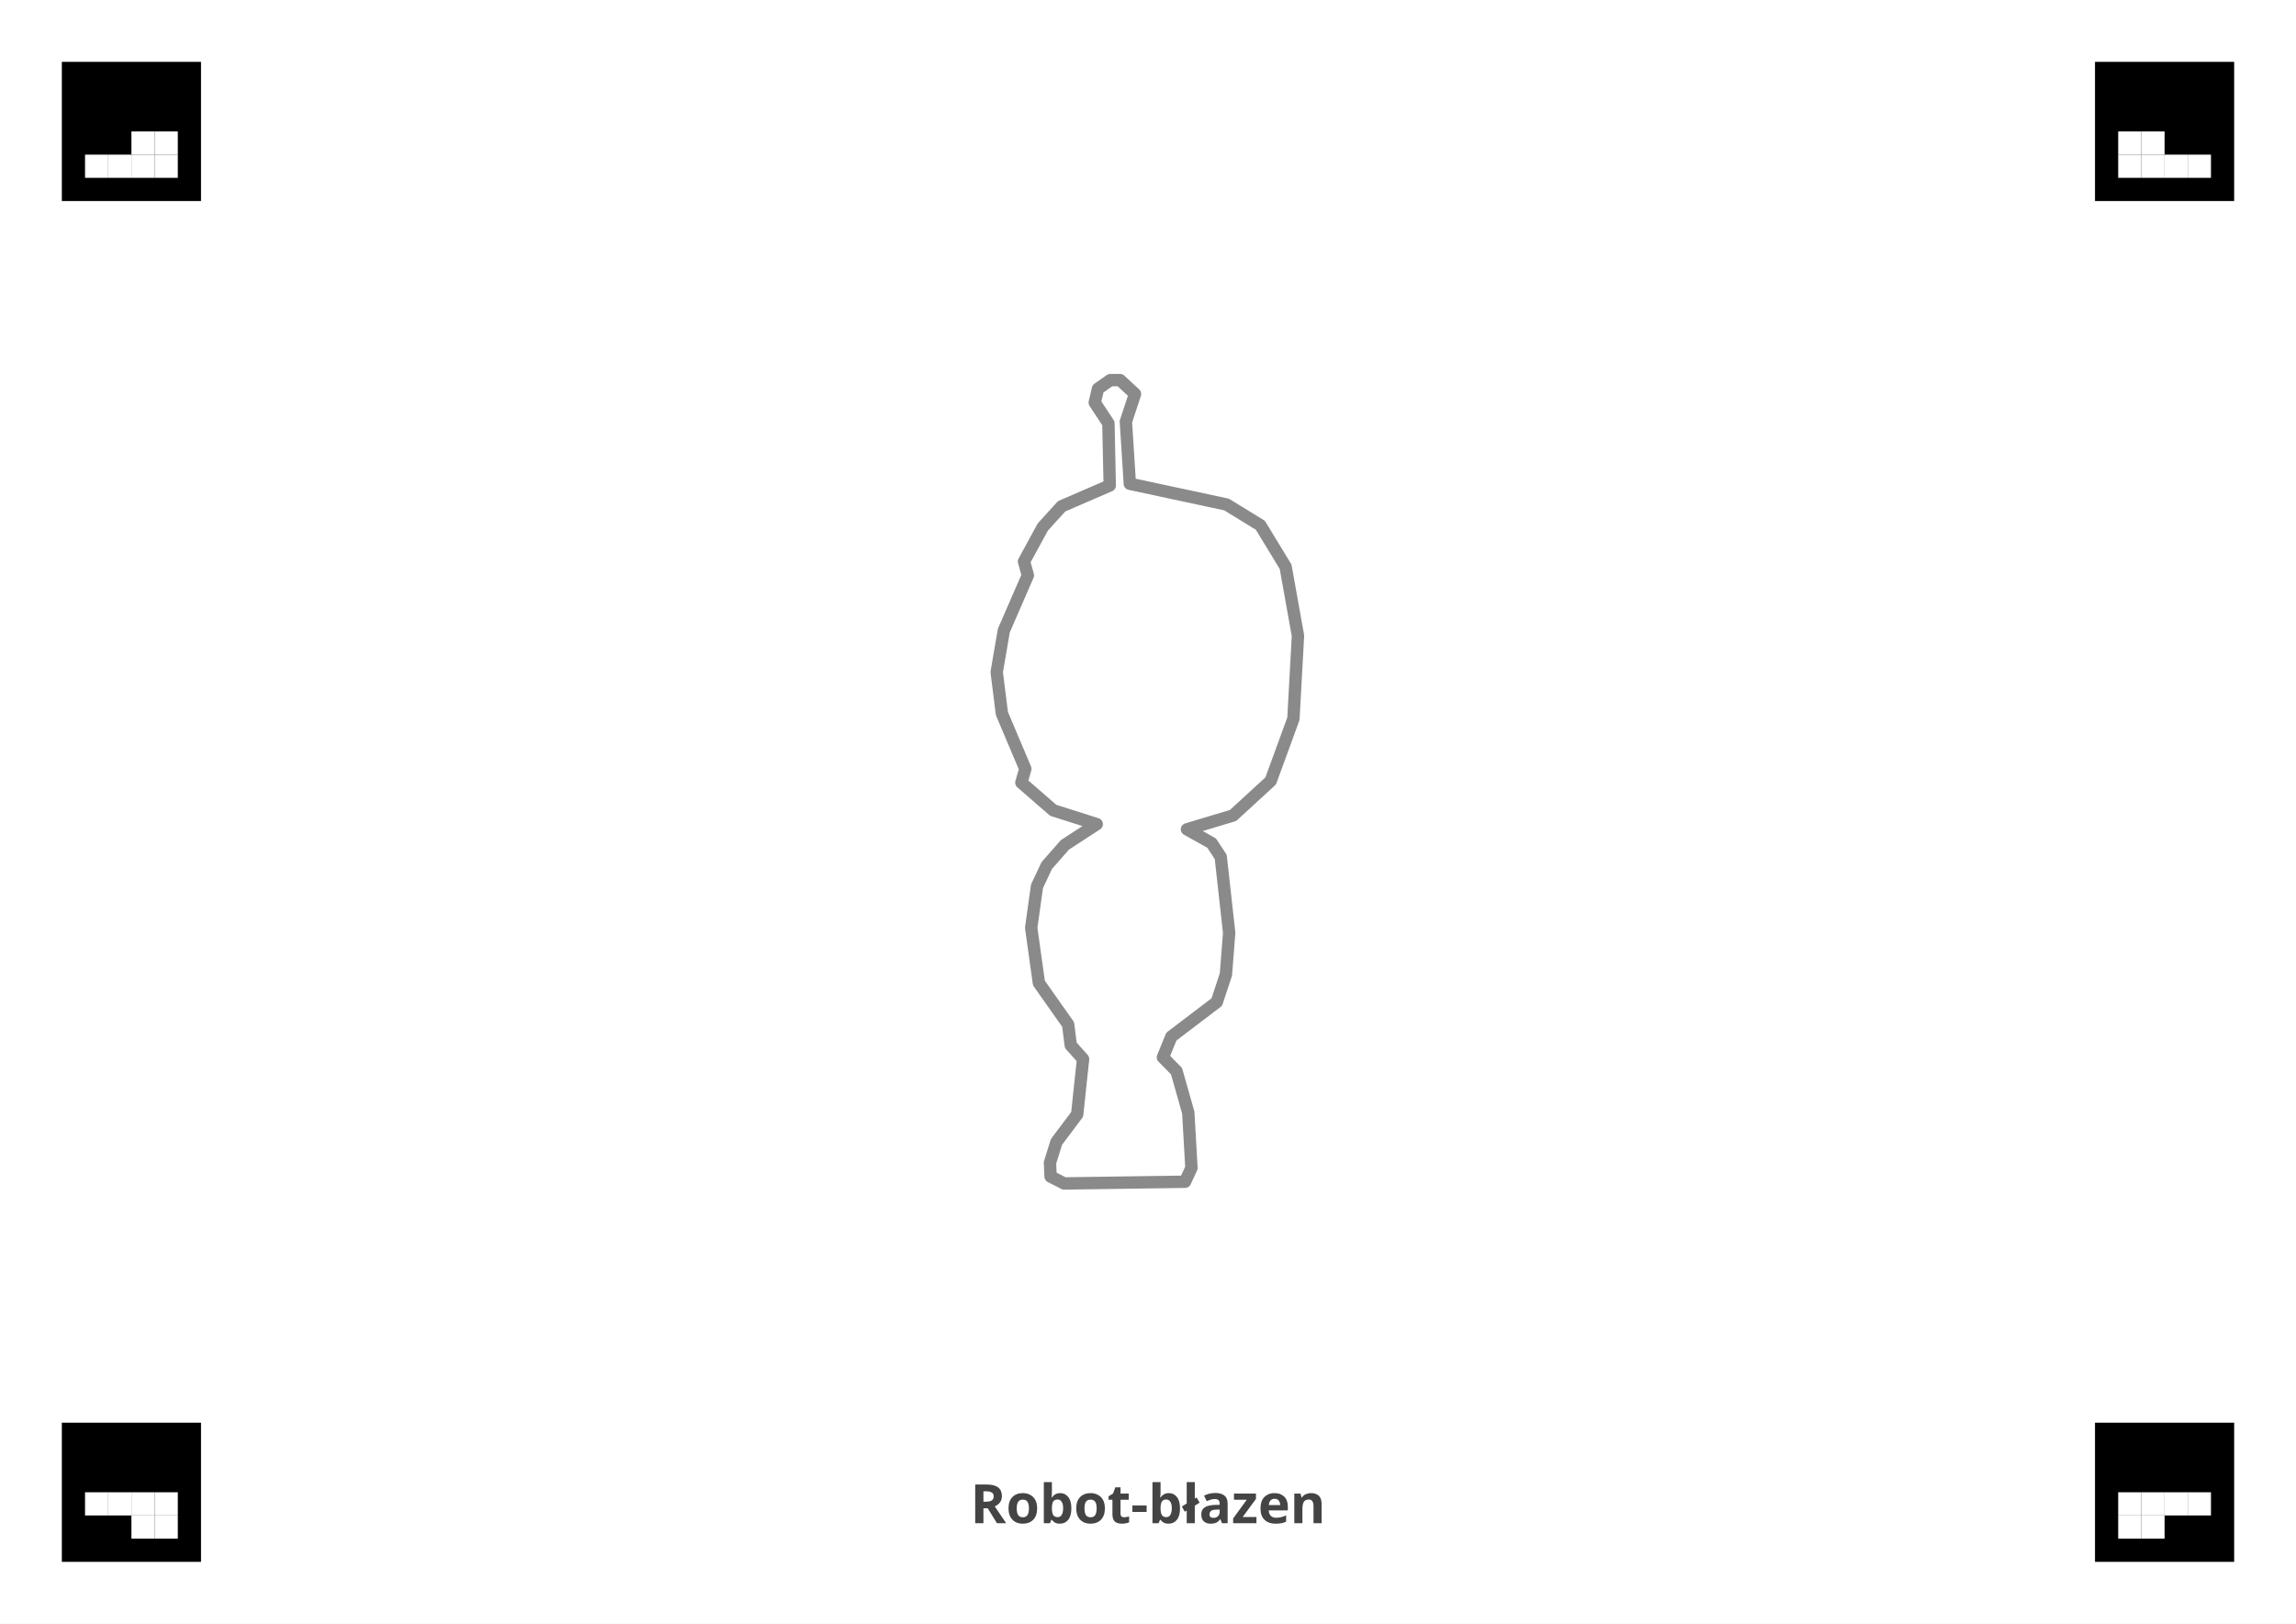
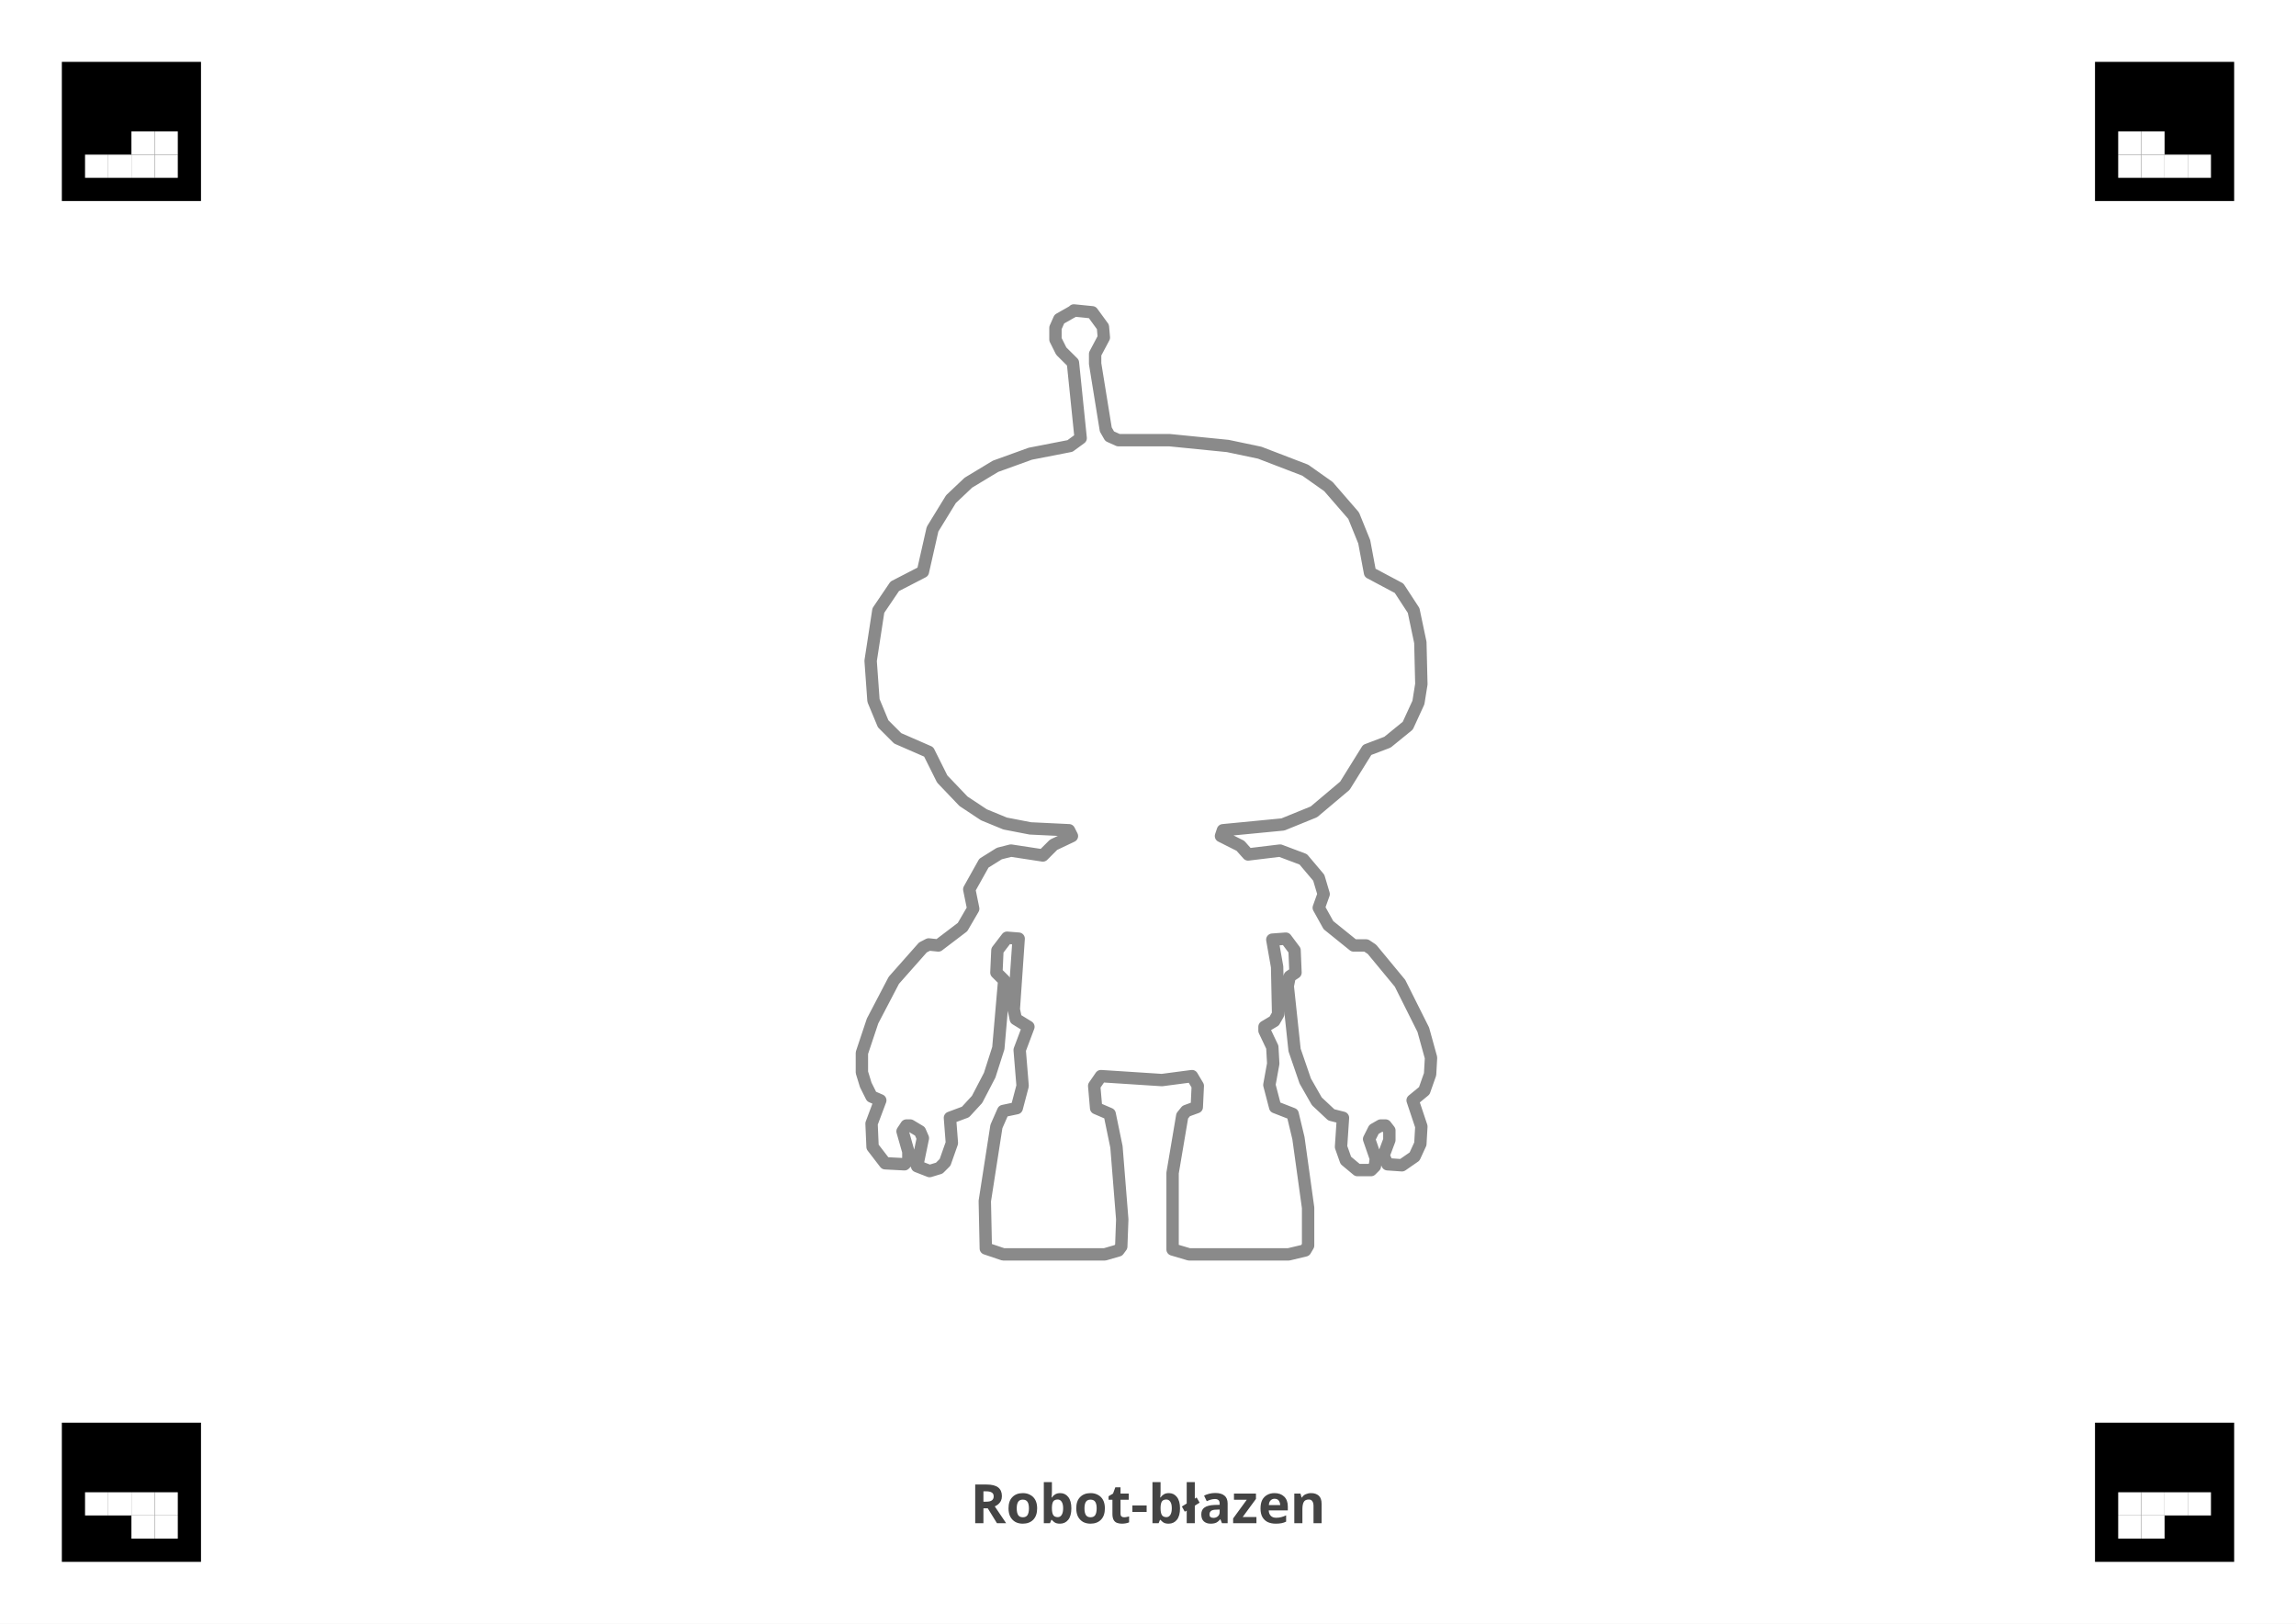
<svg xmlns="http://www.w3.org/2000/svg" width="297mm" height="210mm" viewBox="0 0 297 210">
  <rect width="297" height="210" fill="#fff" />
  <rect x="8" y="8" width="18" height="18" fill="#000" />
  <rect x="17.00" y="17.00" width="3" height="3" fill="#fff" />
  <rect x="20.00" y="17.00" width="3" height="3" fill="#fff" />
  <rect x="11.00" y="20.00" width="3" height="3" fill="#fff" />
  <rect x="14.00" y="20.00" width="3" height="3" fill="#fff" />
  <rect x="17.00" y="20.00" width="3" height="3" fill="#fff" />
  <rect x="20.00" y="20.00" width="3" height="3" fill="#fff" />
  <rect x="271" y="8" width="18" height="18" fill="#000" />
  <rect x="274.00" y="17.00" width="3" height="3" fill="#fff" />
  <rect x="277.00" y="17.00" width="3" height="3" fill="#fff" />
  <rect x="274.00" y="20.00" width="3" height="3" fill="#fff" />
  <rect x="277.00" y="20.00" width="3" height="3" fill="#fff" />
  <rect x="280.00" y="20.00" width="3" height="3" fill="#fff" />
  <rect x="283.00" y="20.00" width="3" height="3" fill="#fff" />
  <rect x="8" y="184" width="18" height="18" fill="#000" />
  <rect x="11.00" y="193.00" width="3" height="3" fill="#fff" />
  <rect x="14.00" y="193.00" width="3" height="3" fill="#fff" />
  <rect x="17.00" y="193.00" width="3" height="3" fill="#fff" />
  <rect x="20.00" y="193.00" width="3" height="3" fill="#fff" />
  <rect x="17.00" y="196.00" width="3" height="3" fill="#fff" />
  <rect x="20.00" y="196.00" width="3" height="3" fill="#fff" />
  <rect x="271" y="184" width="18" height="18" fill="#000" />
  <rect x="274.00" y="193.00" width="3" height="3" fill="#fff" />
  <rect x="277.00" y="193.00" width="3" height="3" fill="#fff" />
  <rect x="280.00" y="193.00" width="3" height="3" fill="#fff" />
  <rect x="283.00" y="193.00" width="3" height="3" fill="#fff" />
  <rect x="274.00" y="196.00" width="3" height="3" fill="#fff" />
  <rect x="277.00" y="196.00" width="3" height="3" fill="#fff" />
-   <path d="M137.66 153.06 L135.90 152.17 L135.82 150.38 L136.66 147.69 L139.34 144.12 L140.10 136.97 L138.51 135.19 L138.17 132.50 L134.39 127.14 L133.39 119.99 L134.14 114.63 L135.40 111.95 L137.75 109.27 L141.87 106.59 L136.24 104.80 L132.12 101.22 L132.63 99.44 L129.60 92.28 L128.93 86.93 L129.85 81.56 L132.96 74.41 L132.46 72.62 L134.90 68.15 L137.33 65.48 L143.55 62.79 L143.38 54.75 L141.61 52.07 L142.03 50.28 L143.63 49.16 L144.89 49.16 L146.82 50.95 L145.64 54.53 L146.15 62.57 L158.66 65.25 L163.03 67.93 L166.30 73.30 L167.90 82.23 L167.31 92.96 L164.37 101.00 L159.50 105.47 L153.54 107.26 L156.73 109.04 L157.91 110.83 L159.00 120.66 L158.58 126.02 L157.40 129.60 L151.52 134.07 L150.43 136.75 L152.19 138.54 L153.71 143.90 L154.12 151.05 L153.29 152.84 Z" fill="#fff" stroke="#8a8a8a" stroke-width="1.6" stroke-linejoin="round" />
+   <path d="M138.91 40.15 L141.29 40.39 L142.67 42.28 L142.79 43.65 L141.66 45.78 L141.66 47.03 L143.04 55.55 L143.54 56.42 L144.67 56.93 L151.30 56.93 L158.82 57.68 L162.95 58.55 L168.84 60.81 L171.84 62.93 L175.10 66.69 L176.47 70.07 L177.22 74.08 L180.98 76.08 L182.86 78.96 L183.73 83.09 L183.86 88.48 L183.48 90.86 L182.10 93.86 L179.48 95.99 L176.85 96.99 L173.97 101.62 L169.96 105.00 L165.95 106.63 L158.19 107.38 L157.94 108.13 L160.45 109.39 L161.45 110.51 L165.58 110.01 L168.58 111.14 L170.59 113.52 L171.22 115.64 L170.59 117.40 L171.84 119.65 L175.10 122.28 L176.72 122.28 L177.47 122.78 L181.10 127.17 L184.11 133.18 L185.11 136.80 L184.99 138.94 L184.24 141.07 L182.73 142.31 L183.86 145.69 L183.73 147.95 L182.98 149.58 L181.35 150.71 L179.48 150.58 L178.97 149.45 L179.72 147.45 L179.72 146.20 L179.23 145.57 L178.60 145.57 L177.73 146.07 L177.10 147.32 L177.97 149.83 L177.85 150.83 L177.35 151.33 L175.59 151.33 L174.09 150.08 L173.47 148.33 L173.72 144.57 L172.21 144.19 L170.34 142.44 L168.84 139.81 L167.46 135.80 L166.58 127.54 L166.83 126.29 L167.58 125.79 L167.46 122.91 L166.33 121.40 L164.58 121.53 L165.20 125.04 L165.33 131.17 L164.83 132.05 L163.57 132.80 L163.57 133.30 L164.58 135.43 L164.70 137.56 L164.20 140.32 L164.95 143.19 L167.21 144.07 L167.96 147.20 L169.21 156.21 L169.21 161.09 L168.84 161.72 L166.70 162.23 L153.81 162.23 L151.68 161.60 L151.68 151.71 L152.93 144.32 L153.44 143.69 L154.81 143.19 L154.94 140.44 L154.19 139.18 L150.30 139.69 L142.41 139.18 L141.54 140.44 L141.79 143.32 L143.54 144.07 L144.42 148.33 L145.17 157.71 L145.04 161.22 L144.67 161.72 L142.92 162.23 L129.77 162.23 L127.52 161.47 L127.39 155.34 L128.89 145.69 L129.77 143.69 L131.52 143.32 L132.28 140.44 L131.90 135.80 L133.03 132.80 L131.40 131.80 L131.14 130.55 L131.77 121.40 L130.27 121.28 L129.02 122.91 L128.89 125.79 L129.90 126.79 L129.14 135.56 L128.02 139.06 L126.39 142.19 L124.89 143.82 L122.88 144.57 L123.13 147.83 L122.25 150.33 L121.50 151.08 L120.25 151.46 L118.63 150.83 L119.38 147.20 L119.00 146.32 L117.75 145.57 L117.25 145.57 L116.75 146.32 L117.50 148.95 L117.50 150.08 L117.00 150.58 L114.50 150.45 L112.87 148.33 L112.74 145.32 L113.87 142.31 L112.74 141.82 L111.99 140.32 L111.49 138.69 L111.49 136.18 L112.87 132.05 L115.62 126.79 L119.38 122.54 L120.13 122.15 L121.38 122.28 L124.51 119.90 L125.89 117.53 L125.38 115.02 L127.27 111.64 L129.27 110.39 L130.77 110.01 L134.90 110.64 L136.28 109.26 L138.66 108.13 L138.28 107.38 L133.28 107.14 L130.02 106.51 L127.27 105.38 L124.63 103.63 L121.88 100.75 L120.13 97.24 L116.12 95.49 L114.24 93.61 L112.99 90.60 L112.62 85.47 L113.62 78.96 L115.74 75.83 L119.38 73.95 L120.63 68.44 L123.01 64.56 L125.26 62.43 L128.77 60.31 L133.28 58.68 L138.41 57.68 L139.79 56.67 L138.79 46.91 L137.28 45.41 L136.53 43.91 L136.53 42.40 L137.03 41.27 L138.79 40.27 Z" fill="#fff" stroke="#8a8a8a" stroke-width="1.6" stroke-linejoin="round" />
  <text x="148.5" y="197" text-anchor="middle" font-family="Segoe UI, sans-serif" font-size="7" font-weight="600" fill="#444">Robot-błazen</text>
</svg>
